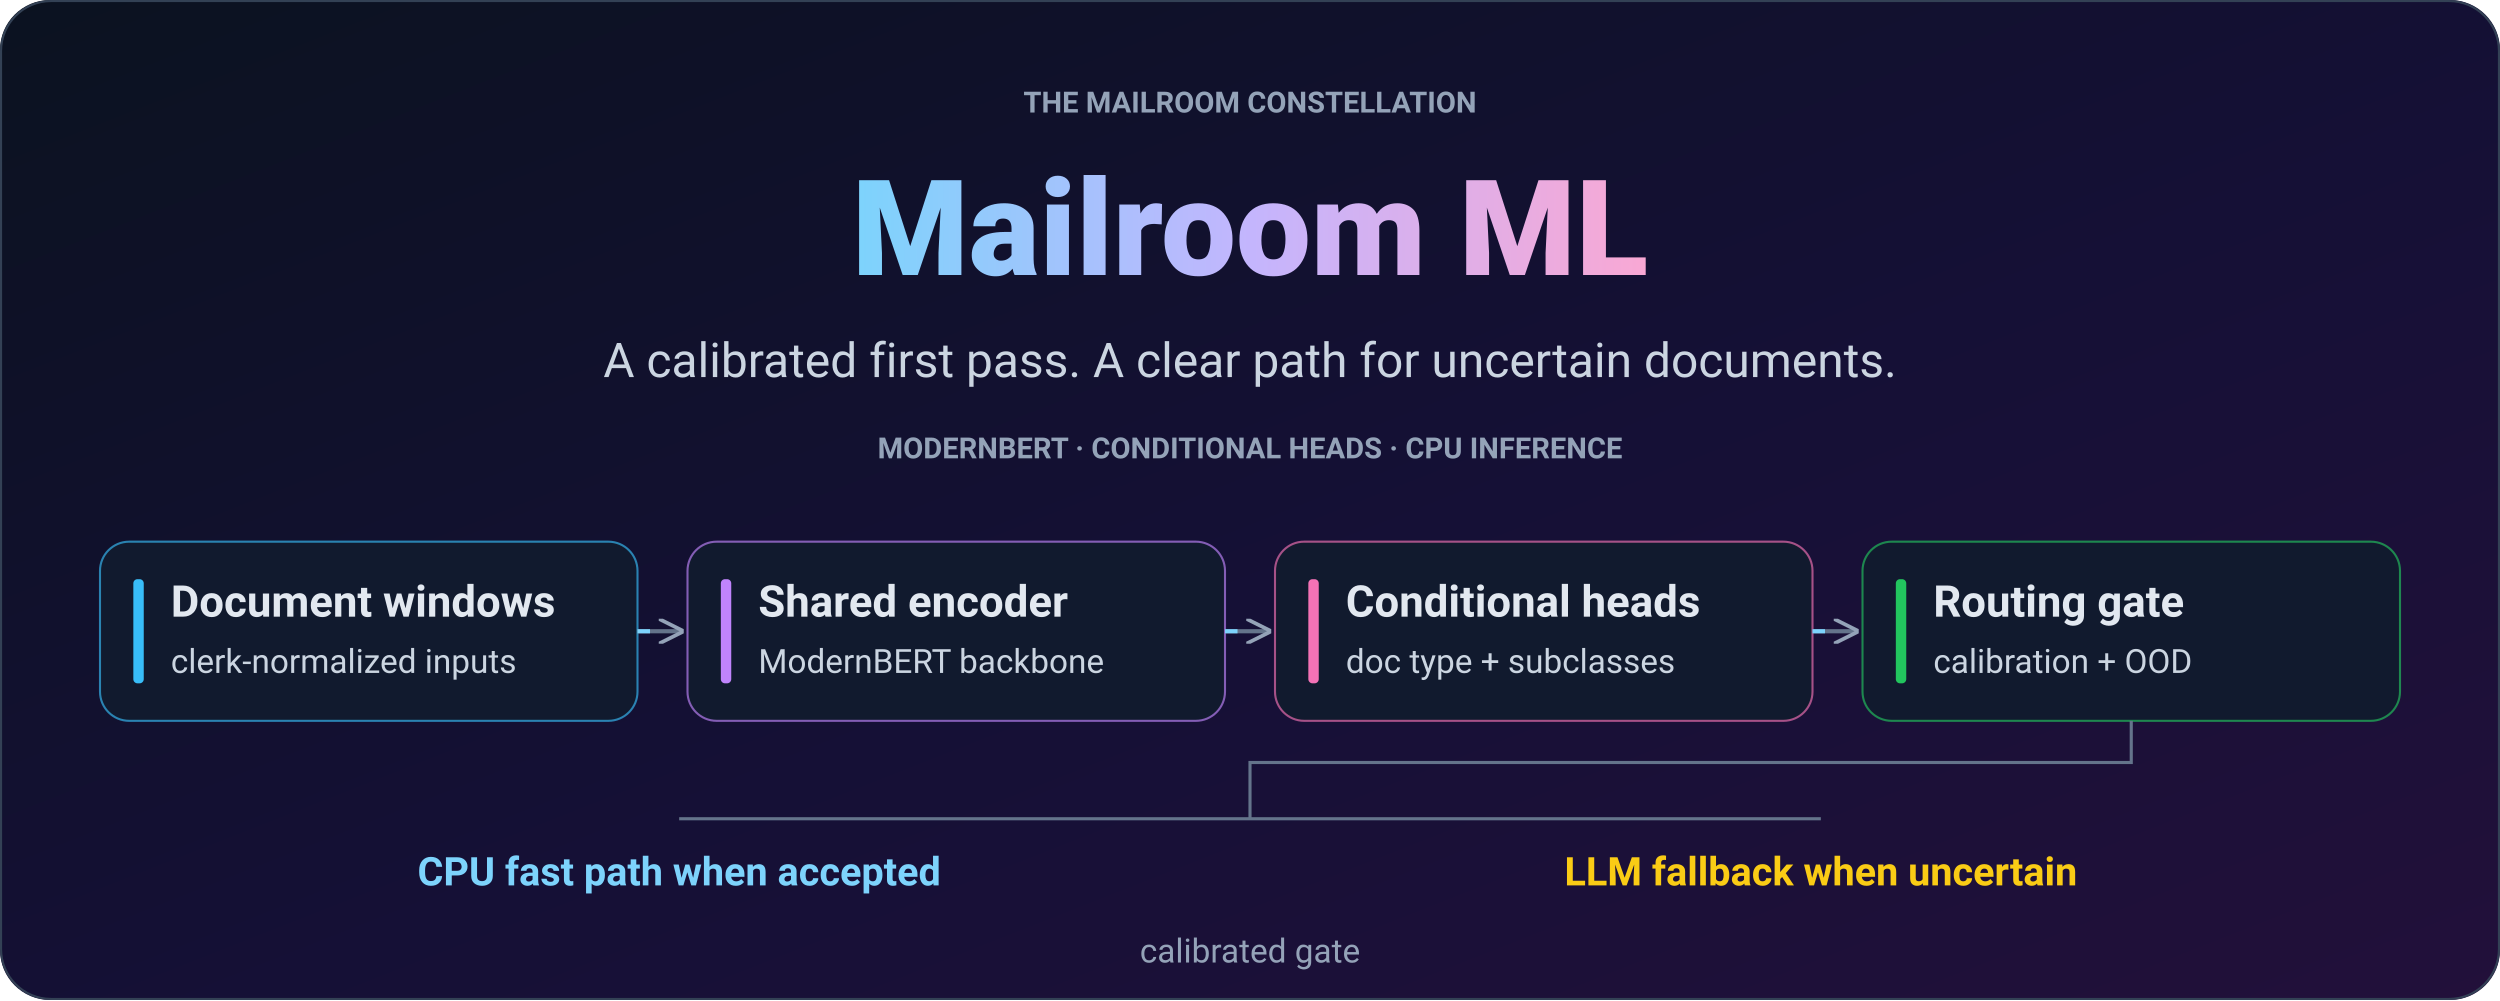
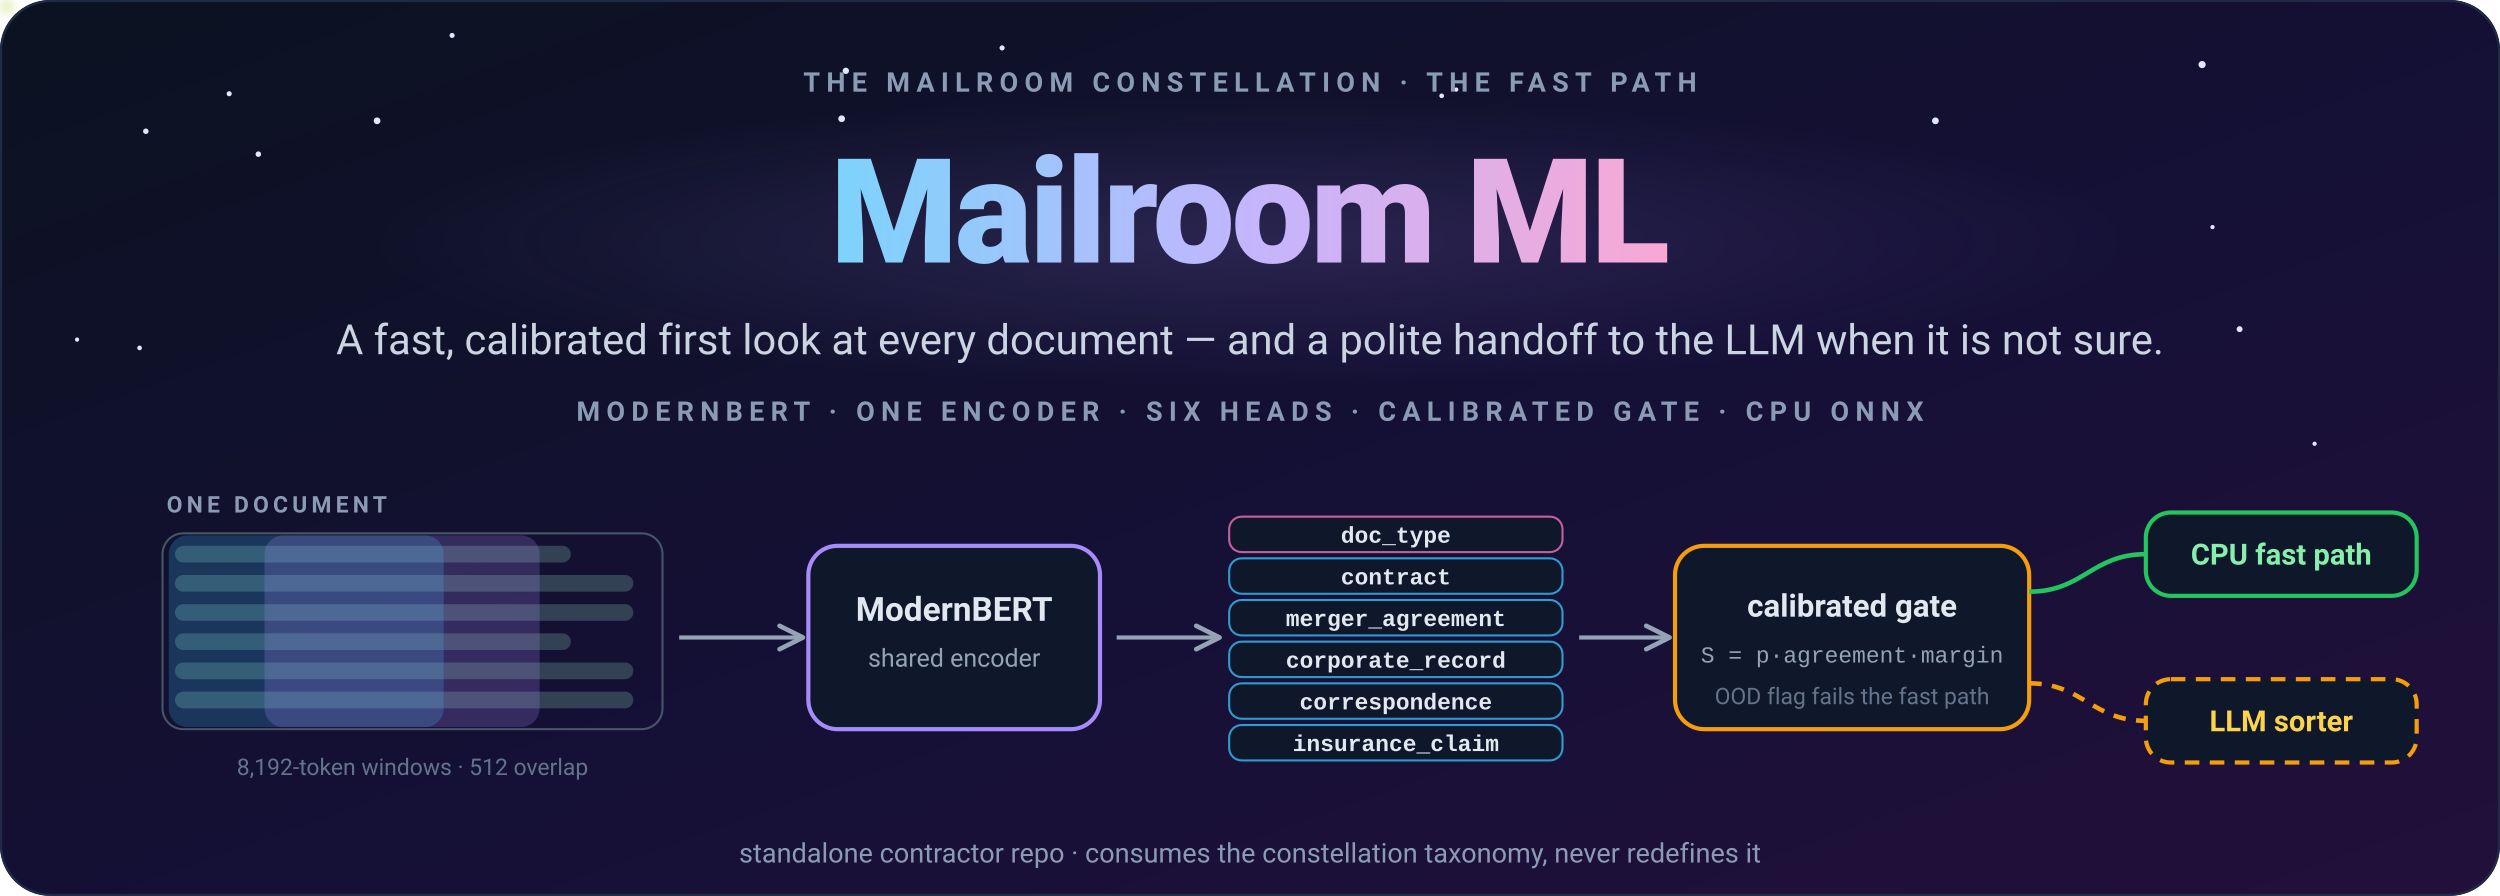
- <svg xmlns="http://www.w3.org/2000/svg" viewBox="0 0 1200 480" width="1200" height="480" role="img" aria-labelledby="title desc" font-family="ui-sans-serif,-apple-system,'Segoe UI',Roboto,Helvetica,Arial,sans-serif">
+ <svg xmlns="http://www.w3.org/2000/svg" viewBox="0 0 1200 430" width="1200" height="430" role="img" aria-labelledby="t d" font-family="ui-sans-serif,-apple-system,'Segoe UI',Roboto,Helvetica,Arial,sans-serif">
  <defs>
-     <linearGradient id="bg" x2="1" y2="1">
-       <stop stop-color="#0b1220" />
+     <linearGradient id="bg" x1="0" y1="0" x2="1" y2="1">
+       <stop offset="0" stop-color="#0b1220" />
      <stop offset=".55" stop-color="#151036" />
      <stop offset="1" stop-color="#22103a" />
    </linearGradient>
-     <linearGradient id="heading">
-       <stop stop-color="#7dd3fc" />
+     <linearGradient id="ttl" x1="0" y1="0" x2="1" y2="0">
+       <stop offset="0" stop-color="#7dd3fc" />
      <stop offset=".5" stop-color="#c4b5fd" />
      <stop offset="1" stop-color="#f9a8d4" />
    </linearGradient>
-     <marker id="arrow" viewBox="0 0 10 10" refX="9" refY="5" markerWidth="6" markerHeight="6" orient="auto-start-reverse">
-       <path d="M0 0 L10 5 L0 10" fill="none" stroke="#94a3b8" stroke-width="1.5" />
+     <radialGradient id="glow" cx=".5" cy=".5" r=".5">
+       <stop offset="0" stop-color="#a78bfa" stop-opacity=".9" />
+       <stop offset="1" stop-color="#a78bfa" stop-opacity="0" />
+     </radialGradient>
+     <filter id="soft" x="-50%" y="-50%" width="200%" height="200%">
+       <feGaussianBlur stdDeviation="3" />
+     </filter>
+     <marker id="arr" viewBox="0 0 10 10" refX="8" refY="5" markerWidth="7" markerHeight="7" orient="auto-start-reverse">
+       <path d="M1 1 L9 5 L1 9" fill="none" stroke="#94a3b8" stroke-width="1.6" stroke-linecap="round" stroke-linejoin="round" />
    </marker>
+     <g id="env">
+       <rect x="-22" y="-30" width="44" height="30" rx="3" fill="#fef3c7" stroke="#f59e0b" stroke-width="2" />
+       <polyline points="-22,-30 0,-13 22,-30" fill="none" stroke="#f59e0b" stroke-width="2" stroke-linejoin="round" />
+       <circle cx="0" cy="-13" r="3.2" fill="#ef4444" />
+     </g>
  </defs>
-   <style>.cue{stroke-dasharray:6 22;animation:travel 4.5s linear 1}@keyframes travel{from{stroke-dashoffset:112}to{stroke-dashoffset:0}}@media(prefers-reduced-motion:reduce){.cue{animation:none}}</style>
-   <rect width="1200" height="480" rx="24" fill="url(#bg)" />
-   <rect x=".5" y=".5" width="1199" height="479" rx="24" fill="none" stroke="#334155" />
-   <text x="600" y="54" font-size="14" fill="#94a3b8" font-weight="700" text-anchor="middle">THE MAILROOM CONSTELLATION</text>
-   <text x="600" y="132" font-size="64" fill="url(#heading)" font-weight="800" text-anchor="middle">Mailroom ML</text>
-   <text x="600" y="181" font-size="23" fill="#cbd5e1" font-weight="400" text-anchor="middle">A calibrated first pass. A clear path for uncertain documents.</text>
-   <text x="600" y="220" font-size="14" fill="#94a3b8" font-weight="600" text-anchor="middle">MODERNBERT · CONDITIONAL HEADS · CPU INFERENCE</text>
-   <rect x="48" y="260" width="258" height="86" rx="14" fill="#111a2e" stroke="#38bdf8" stroke-opacity=".65" />
-   <rect x="64" y="278" width="5" height="50" rx="2" fill="#38bdf8" />
-   <text x="82" y="296" font-size="21" fill="#e2e8f0" font-weight="700" text-anchor="start">Document windows</text>
-   <text x="82" y="323" font-size="16" fill="#cbd5e1" font-weight="400" text-anchor="start">clerk-normalized inputs</text>
-   <path d="M306 303 L327 303" fill="none" stroke="#64748b" stroke-width="2" marker-end="url(#arrow)" />
-   <path class="cue" d="M306 303 L327 303" fill="none" stroke="#7dd3fc" stroke-width="2" />
-   <rect x="330" y="260" width="258" height="86" rx="14" fill="#111a2e" stroke="#c084fc" stroke-opacity=".65" />
-   <rect x="346" y="278" width="5" height="50" rx="2" fill="#c084fc" />
-   <text x="364" y="296" font-size="21" fill="#e2e8f0" font-weight="700" text-anchor="start">Shared encoder</text>
-   <text x="364" y="323" font-size="16" fill="#cbd5e1" font-weight="400" text-anchor="start">ModernBERT backbone</text>
-   <path d="M588 303 L609 303" fill="none" stroke="#64748b" stroke-width="2" marker-end="url(#arrow)" />
-   <path class="cue" d="M588 303 L609 303" fill="none" stroke="#7dd3fc" stroke-width="2" />
-   <rect x="612" y="260" width="258" height="86" rx="14" fill="#111a2e" stroke="#f472b6" stroke-opacity=".65" />
-   <rect x="628" y="278" width="5" height="50" rx="2" fill="#f472b6" />
-   <text x="646" y="296" font-size="21" fill="#e2e8f0" font-weight="700" text-anchor="start">Conditional heads</text>
-   <text x="646" y="323" font-size="16" fill="#cbd5e1" font-weight="400" text-anchor="start">doc type + subclasses</text>
-   <path d="M870 303 L891 303" fill="none" stroke="#64748b" stroke-width="2" marker-end="url(#arrow)" />
-   <path class="cue" d="M870 303 L891 303" fill="none" stroke="#7dd3fc" stroke-width="2" />
-   <rect x="894" y="260" width="258" height="86" rx="14" fill="#111a2e" stroke="#22c55e" stroke-opacity=".65" />
-   <rect x="910" y="278" width="5" height="50" rx="2" fill="#22c55e" />
-   <text x="928" y="296" font-size="21" fill="#e2e8f0" font-weight="700" text-anchor="start">Routing gate</text>
-   <text x="928" y="323" font-size="16" fill="#cbd5e1" font-weight="400" text-anchor="start">calibration + OOD</text>
-   <text x="600" y="462" font-size="16" fill="#94a3b8" font-weight="400" text-anchor="middle">calibrated gate</text>
-   <text x="326" y="425" font-size="19" fill="#7dd3fc" font-weight="600" text-anchor="middle">CPU fast path when accepted</text>
-   <text x="874" y="425" font-size="19" fill="#facc15" font-weight="600" text-anchor="middle">LLM fallback when uncertain</text>
-   <path d="M1023 346 V366 H600 V393 H326 M600 393 H874" fill="none" stroke="#64748b" stroke-width="1.5" />
+   <style>@media (prefers-reduced-motion: reduce){.motion{display:none}}</style>
+   <rect width="1200" height="430" rx="24" fill="url(#bg)" />
+   <rect x=".5" y=".5" width="1199" height="429" rx="24" fill="none" stroke="#1f2a44" />
+   <g fill="#e0e7ff">
+     <circle cx="481" cy="23" r="1.2" opacity=".35" />
+     <circle cx="110" cy="45" r="1.2" opacity=".35" />
+     <circle cx="70" cy="63" r="1.3" opacity=".35" />
+     <circle cx="1075" cy="158" r="1.4" opacity=".35" />
+     <circle cx="404" cy="57" r="1.6" opacity=".35" />
+     <circle cx="217" cy="17" r="1.2" opacity=".35" />
+     <circle cx="37" cy="163" r="1" opacity=".35" />
+     <circle cx="1111" cy="213" r="1" opacity=".35" />
+     <circle cx="67" cy="167" r="1.1" opacity=".35" />
+     <circle cx="1057" cy="31" r="1.7" opacity=".35" />
+     <circle cx="1062" cy="109" r="1" opacity=".35" />
+     <circle cx="699" cy="43" r="1" opacity=".35" />
+     <circle cx="181" cy="58" r="1.6" opacity=".35" />
+     <circle cx="929" cy="58" r="1.6" opacity=".35" />
+     <circle cx="124" cy="74" r="1.3" opacity=".35" />
+     <circle cx="406" cy="34" r="1.5" opacity=".35" />
+     <circle cx="692" cy="46" r="1.1" opacity=".35" />
+   </g>
+   <g class="motion" fill="#e0e7ff">
+     <circle cx="481" cy="23" r="1.2">
+       <animate attributeName="opacity" values="0;.9;0" dur="4.3s" begin="0.4s" repeatCount="indefinite" />
+     </circle>
+     <circle cx="110" cy="45" r="1.2">
+       <animate attributeName="opacity" values="0;.9;0" dur="4.6s" begin="0.8s" repeatCount="indefinite" />
+     </circle>
+     <circle cx="70" cy="63" r="1.3">
+       <animate attributeName="opacity" values="0;.9;0" dur="2.6s" begin="2s" repeatCount="indefinite" />
+     </circle>
+     <circle cx="1075" cy="158" r="1.4">
+       <animate attributeName="opacity" values="0;.9;0" dur="3s" begin="0s" repeatCount="indefinite" />
+     </circle>
+     <circle cx="404" cy="57" r="1.6">
+       <animate attributeName="opacity" values="0;.9;0" dur="2.8s" begin="0.8s" repeatCount="indefinite" />
+     </circle>
+     <circle cx="217" cy="17" r="1.2">
+       <animate attributeName="opacity" values="0;.9;0" dur="3.4s" begin="1.2s" repeatCount="indefinite" />
+     </circle>
+     <circle cx="37" cy="163" r="1">
+       <animate attributeName="opacity" values="0;.9;0" dur="2.3s" begin="0.8s" repeatCount="indefinite" />
+     </circle>
+     <circle cx="1111" cy="213" r="1">
+       <animate attributeName="opacity" values="0;.9;0" dur="3.8s" begin="1.2s" repeatCount="indefinite" />
+     </circle>
+     <circle cx="67" cy="167" r="1.1">
+       <animate attributeName="opacity" values="0;.9;0" dur="4.2s" begin="2s" repeatCount="indefinite" />
+     </circle>
+     <circle cx="1057" cy="31" r="1.7">
+       <animate attributeName="opacity" values="0;.9;0" dur="3s" begin="0.8s" repeatCount="indefinite" />
+     </circle>
+     <circle cx="1062" cy="109" r="1">
+       <animate attributeName="opacity" values="0;.9;0" dur="4.5s" begin="2.4s" repeatCount="indefinite" />
+     </circle>
+     <circle cx="699" cy="43" r="1">
+       <animate attributeName="opacity" values="0;.9;0" dur="3.9s" begin="1.6s" repeatCount="indefinite" />
+     </circle>
+     <circle cx="181" cy="58" r="1.6">
+       <animate attributeName="opacity" values="0;.9;0" dur="4s" begin="2s" repeatCount="indefinite" />
+     </circle>
+     <circle cx="929" cy="58" r="1.6">
+       <animate attributeName="opacity" values="0;.9;0" dur="2.4s" begin="0s" repeatCount="indefinite" />
+     </circle>
+     <circle cx="124" cy="74" r="1.3">
+       <animate attributeName="opacity" values="0;.9;0" dur="4s" begin="0.4s" repeatCount="indefinite" />
+     </circle>
+     <circle cx="406" cy="34" r="1.5">
+       <animate attributeName="opacity" values="0;.9;0" dur="4.6s" begin="2s" repeatCount="indefinite" />
+     </circle>
+     <circle cx="692" cy="46" r="1.1">
+       <animate attributeName="opacity" values="0;.9;0" dur="4.1s" begin="0.4s" repeatCount="indefinite" />
+     </circle>
+   </g>
+   <text x="600" y="44" font-size="13" fill="#8b9bb4" font-weight="700" text-anchor="middle" letter-spacing="3">THE MAILROOM CONSTELLATION · THE FAST PATH</text>
+   <ellipse cx="600" cy="116" rx="420" ry="70" fill="url(#glow)" opacity=".18" />
+   <text x="600" y="126" text-anchor="middle" font-size="70" font-weight="800" letter-spacing="-1.5" fill="url(#ttl)">Mailroom ML</text>
+   <text x="600" y="170" font-size="20" fill="#cbd5e1" text-anchor="middle">A fast, calibrated first look at every document — and a polite handoff to the LLM when it is not sure.</text>
+   <text x="600" y="202" font-size="13" fill="#8b9bb4" font-weight="600" text-anchor="middle" letter-spacing="3">MODERNBERT · ONE ENCODER · SIX HEADS · CALIBRATED GATE · CPU ONNX</text>
+   <text x="80" y="246" font-size="11" fill="#8b9bb4" font-weight="700" letter-spacing="2">ONE DOCUMENT</text>
+   <rect x="84" y="262" width="190" height="8" rx="4" fill="#334155" />
+   <rect x="84" y="276" width="220" height="8" rx="4" fill="#334155" />
+   <rect x="84" y="290" width="220" height="8" rx="4" fill="#334155" />
+   <rect x="84" y="304" width="190" height="8" rx="4" fill="#334155" />
+   <rect x="84" y="318" width="220" height="8" rx="4" fill="#334155" />
+   <rect x="84" y="332" width="220" height="8" rx="4" fill="#334155" />
+   <rect x="78" y="256" width="240" height="94" rx="10" fill="none" stroke="#475569" />
+   <rect class="motion" x="82" y="258" width="130" height="90" rx="8" fill="#38bdf8" opacity=".22" stroke="#38bdf8" stroke-width="2">
+     <animate attributeName="x" values="82;152;82" dur="4s" repeatCount="indefinite" />
+   </rect>
+   <rect class="motion" x="128" y="258" width="130" height="90" rx="8" fill="#a78bfa" opacity=".22" stroke="#a78bfa" stroke-width="2">
+     <animate attributeName="x" values="128;198;128" dur="4s" repeatCount="indefinite" />
+   </rect>
+   <text x="198" y="372" font-size="11" fill="#64748b" text-anchor="middle">8,192-token windows · 512 overlap</text>
+   <path d="M326 306 L384 306" fill="none" stroke="#94a3b8" stroke-width="2" marker-end="url(#arr)" />
+   <rect x="388" y="262" width="140" height="88" rx="14" fill="#0f172a" stroke="#a78bfa" stroke-width="2" />
+   <text x="458" y="298" font-size="16" fill="#e2e8f0" font-weight="700" text-anchor="middle">ModernBERT</text>
+   <text x="458" y="320" font-size="12" fill="#94a3b8" text-anchor="middle">shared encoder</text>
+   <path d="M536 306 L584 306" fill="none" stroke="#94a3b8" stroke-width="2" marker-end="url(#arr)" />
+   <rect x="590" y="248" width="160" height="17" rx="6" fill="#0f172a" stroke="#f472b6" stroke-opacity=".8" />
+   <text x="670" y="260.5" font-size="11" fill="#e2e8f0" font-weight="600" text-anchor="middle" font-family="ui-monospace,SFMono-Regular,Menlo,Consolas,'Liberation Mono',monospace">doc_type</text>
+   <rect x="590" y="268" width="160" height="17" rx="6" fill="#0f172a" stroke="#38bdf8" stroke-opacity=".8" />
+   <text x="670" y="280.5" font-size="11" fill="#e2e8f0" font-weight="600" text-anchor="middle" font-family="ui-monospace,SFMono-Regular,Menlo,Consolas,'Liberation Mono',monospace">contract</text>
+   <rect x="590" y="288" width="160" height="17" rx="6" fill="#0f172a" stroke="#38bdf8" stroke-opacity=".8" />
+   <text x="670" y="300.5" font-size="11" fill="#e2e8f0" font-weight="600" text-anchor="middle" font-family="ui-monospace,SFMono-Regular,Menlo,Consolas,'Liberation Mono',monospace">merger_agreement</text>
+   <rect x="590" y="308" width="160" height="17" rx="6" fill="#0f172a" stroke="#38bdf8" stroke-opacity=".8" />
+   <text x="670" y="320.5" font-size="11" fill="#e2e8f0" font-weight="600" text-anchor="middle" font-family="ui-monospace,SFMono-Regular,Menlo,Consolas,'Liberation Mono',monospace">corporate_record</text>
+   <rect x="590" y="328" width="160" height="17" rx="6" fill="#0f172a" stroke="#38bdf8" stroke-opacity=".8" />
+   <text x="670" y="340.5" font-size="11" fill="#e2e8f0" font-weight="600" text-anchor="middle" font-family="ui-monospace,SFMono-Regular,Menlo,Consolas,'Liberation Mono',monospace">correspondence</text>
+   <rect x="590" y="348" width="160" height="17" rx="6" fill="#0f172a" stroke="#38bdf8" stroke-opacity=".8" />
+   <text x="670" y="360.5" font-size="11" fill="#e2e8f0" font-weight="600" text-anchor="middle" font-family="ui-monospace,SFMono-Regular,Menlo,Consolas,'Liberation Mono',monospace">insurance_claim</text>
+   <path d="M758 306 L800 306" fill="none" stroke="#94a3b8" stroke-width="2" marker-end="url(#arr)" />
+   <rect x="804" y="262" width="170" height="88" rx="14" fill="#0f172a" stroke="#f59e0b" stroke-width="2" />
+   <text x="889" y="296" font-size="15" fill="#e2e8f0" font-weight="700" text-anchor="middle">calibrated gate</text>
+   <text x="889" y="318" font-size="11" fill="#94a3b8" text-anchor="middle" font-family="ui-monospace,SFMono-Regular,Menlo,Consolas,'Liberation Mono',monospace">S = p·agreement·margin</text>
+   <text x="889" y="338" font-size="11" fill="#64748b" text-anchor="middle">OOD flag fails the fast path</text>
+   <path id="fast" d="M974 284 C1000 284 1004 266 1030 266" fill="none" stroke="#22c55e" stroke-width="2.2" />
+   <path id="slow" d="M974 328 C1000 328 1004 346 1030 346" fill="none" stroke="#f59e0b" stroke-width="2.2" stroke-dasharray="6 5" />
+   <rect x="1030" y="246" width="130" height="40" rx="12" fill="#0f172a" stroke="#22c55e" stroke-width="2" />
+   <text x="1095" y="271" font-size="14" fill="#86efac" font-weight="700" text-anchor="middle">CPU fast path</text>
+   <rect x="1030" y="326" width="130" height="40" rx="12" fill="#0f172a" stroke="#f59e0b" stroke-width="2" stroke-dasharray="7 5" />
+   <text x="1095" y="351" font-size="14" fill="#fcd34d" font-weight="700" text-anchor="middle">LLM sorter</text>
+   <path id="run" d="M326 306 H800 L974 284" fill="none" />
+   <path id="run2" d="M326 306 H800 L974 328" fill="none" />
+   <circle class="motion" r="5" fill="#86efac" filter="url(#soft)">
+     <animateMotion dur="3.2s" begin="0s" repeatCount="indefinite">
+       <mpath href="#run" />
+     </animateMotion>
+   </circle>
+   <circle class="motion" r="5" fill="#fcd34d" filter="url(#soft)">
+     <animateMotion dur="3.2s" begin="1.6s" repeatCount="indefinite">
+       <mpath href="#run2" />
+     </animateMotion>
+   </circle>
+   <text x="600" y="414" font-size="13" fill="#8b9bb4" text-anchor="middle">standalone contractor repo · consumes the constellation taxonomy, never redefines it</text>
</svg>
